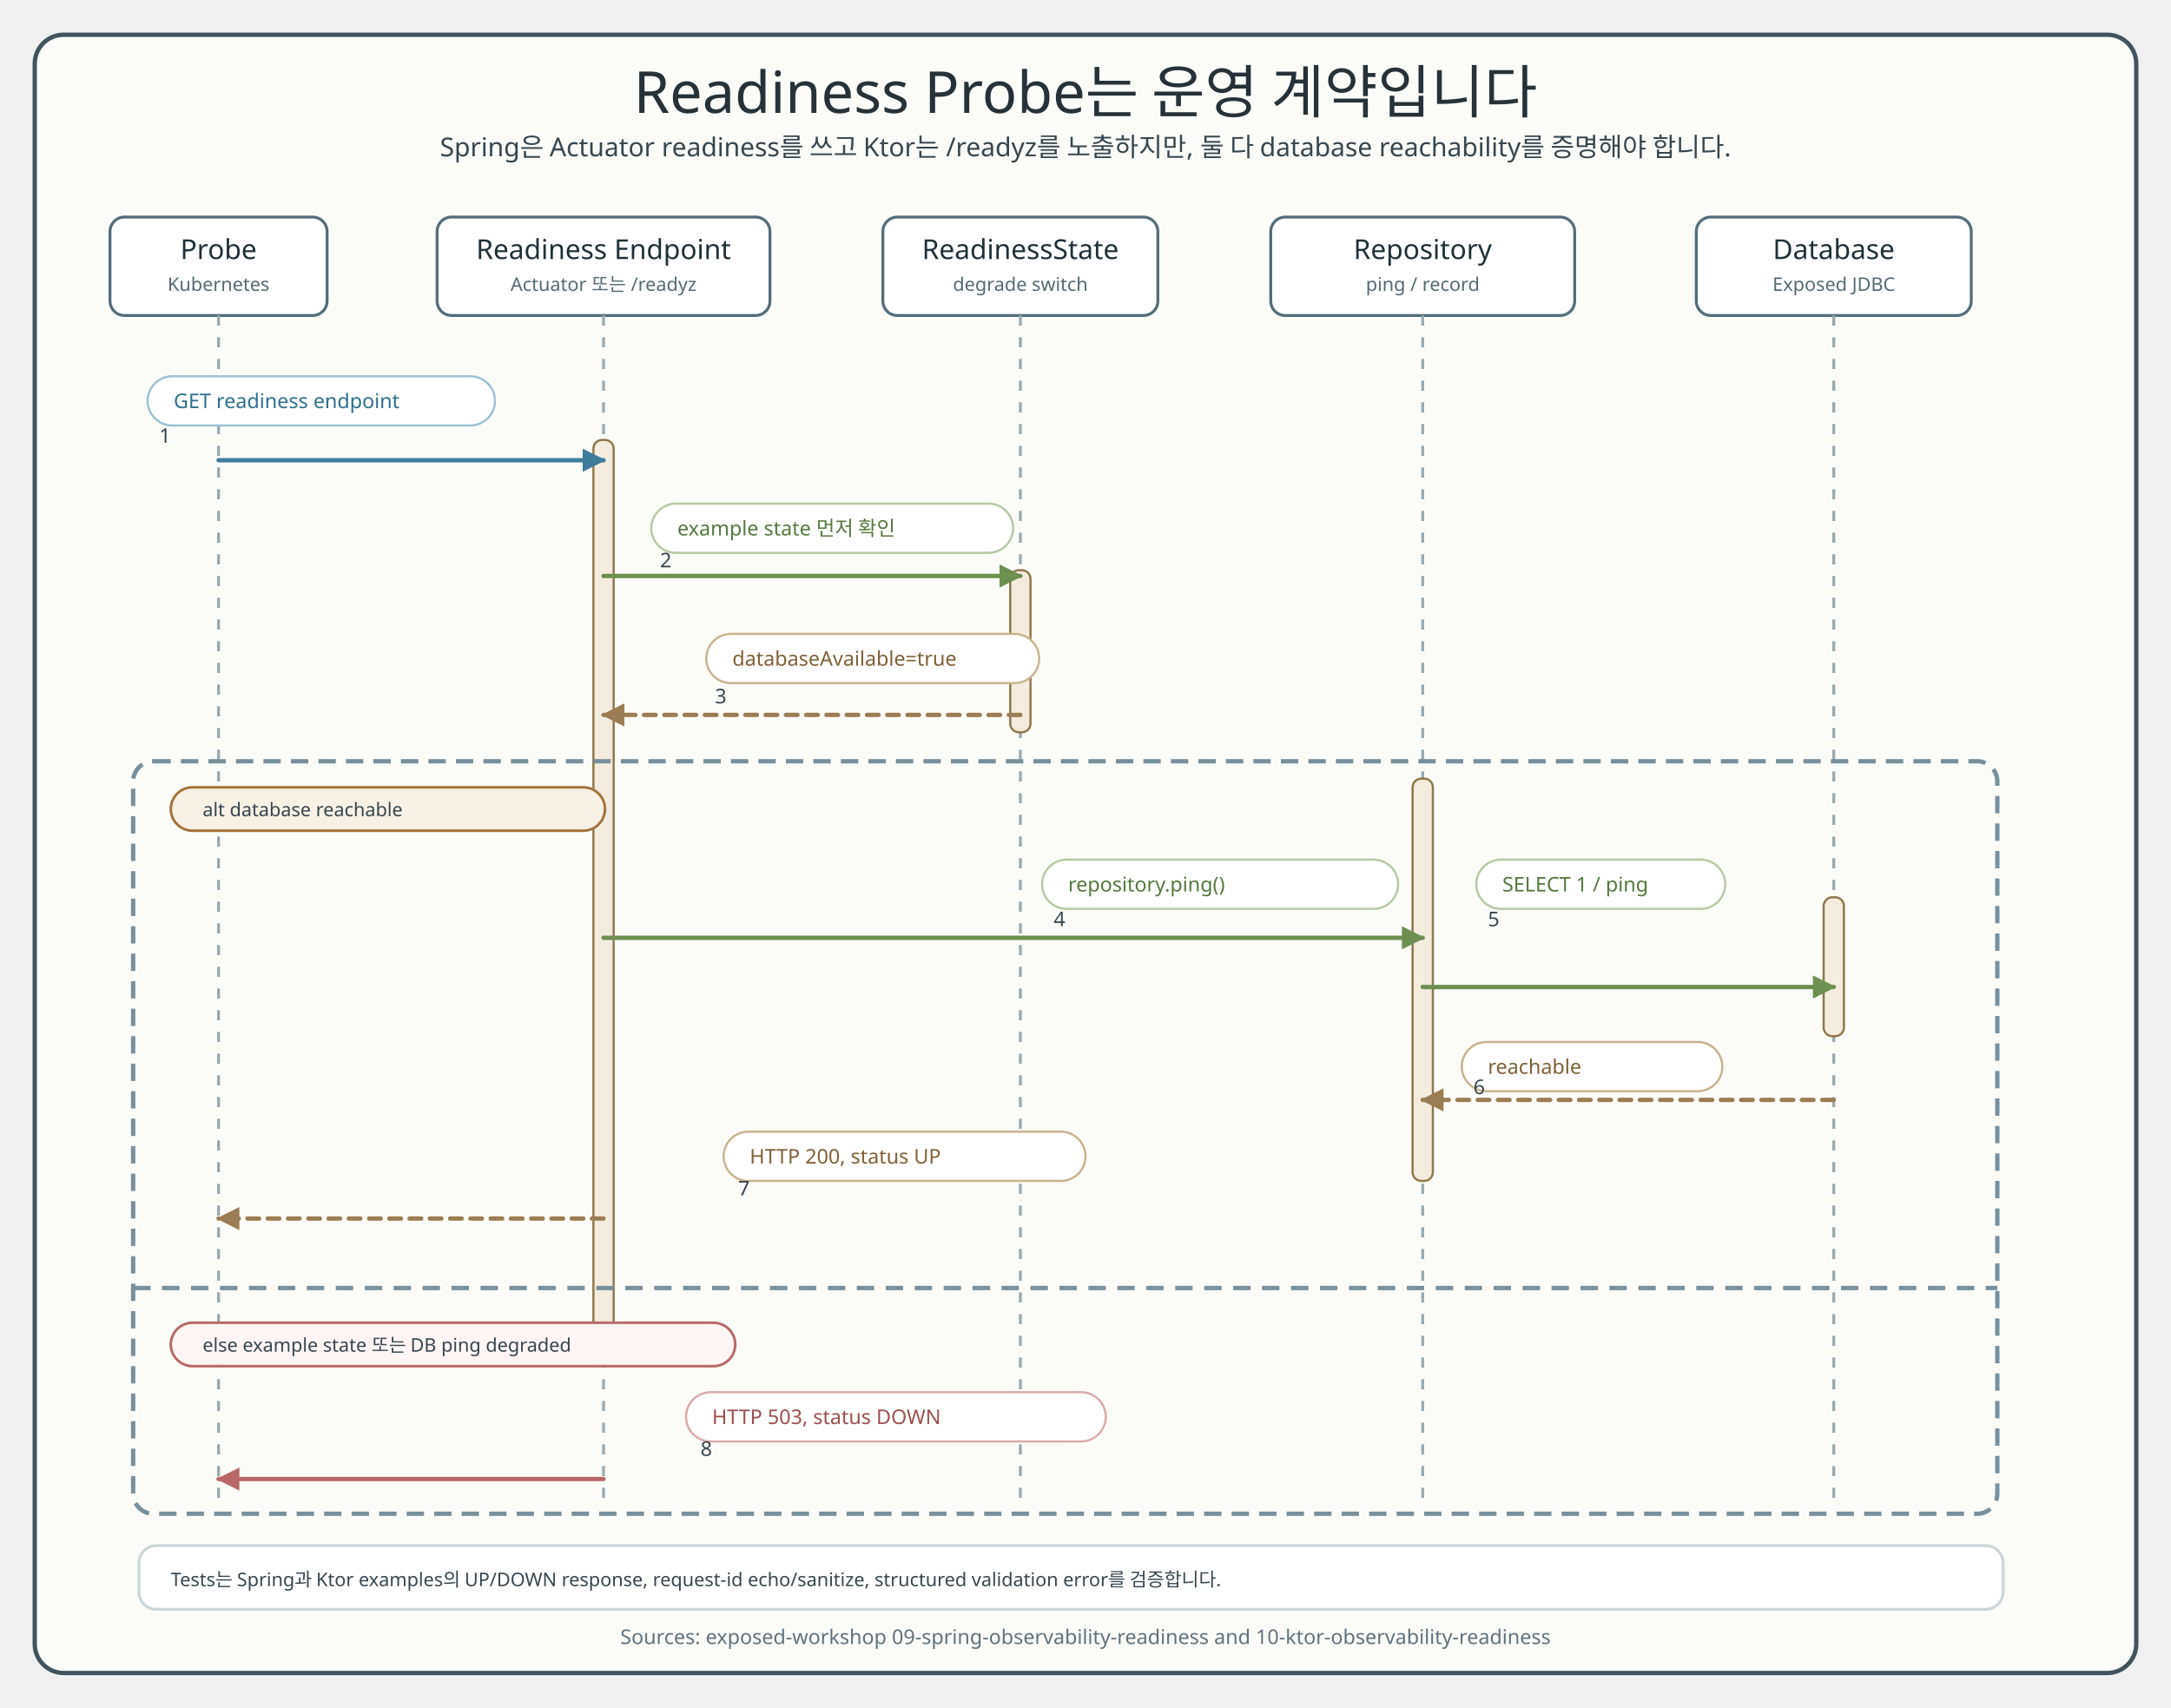
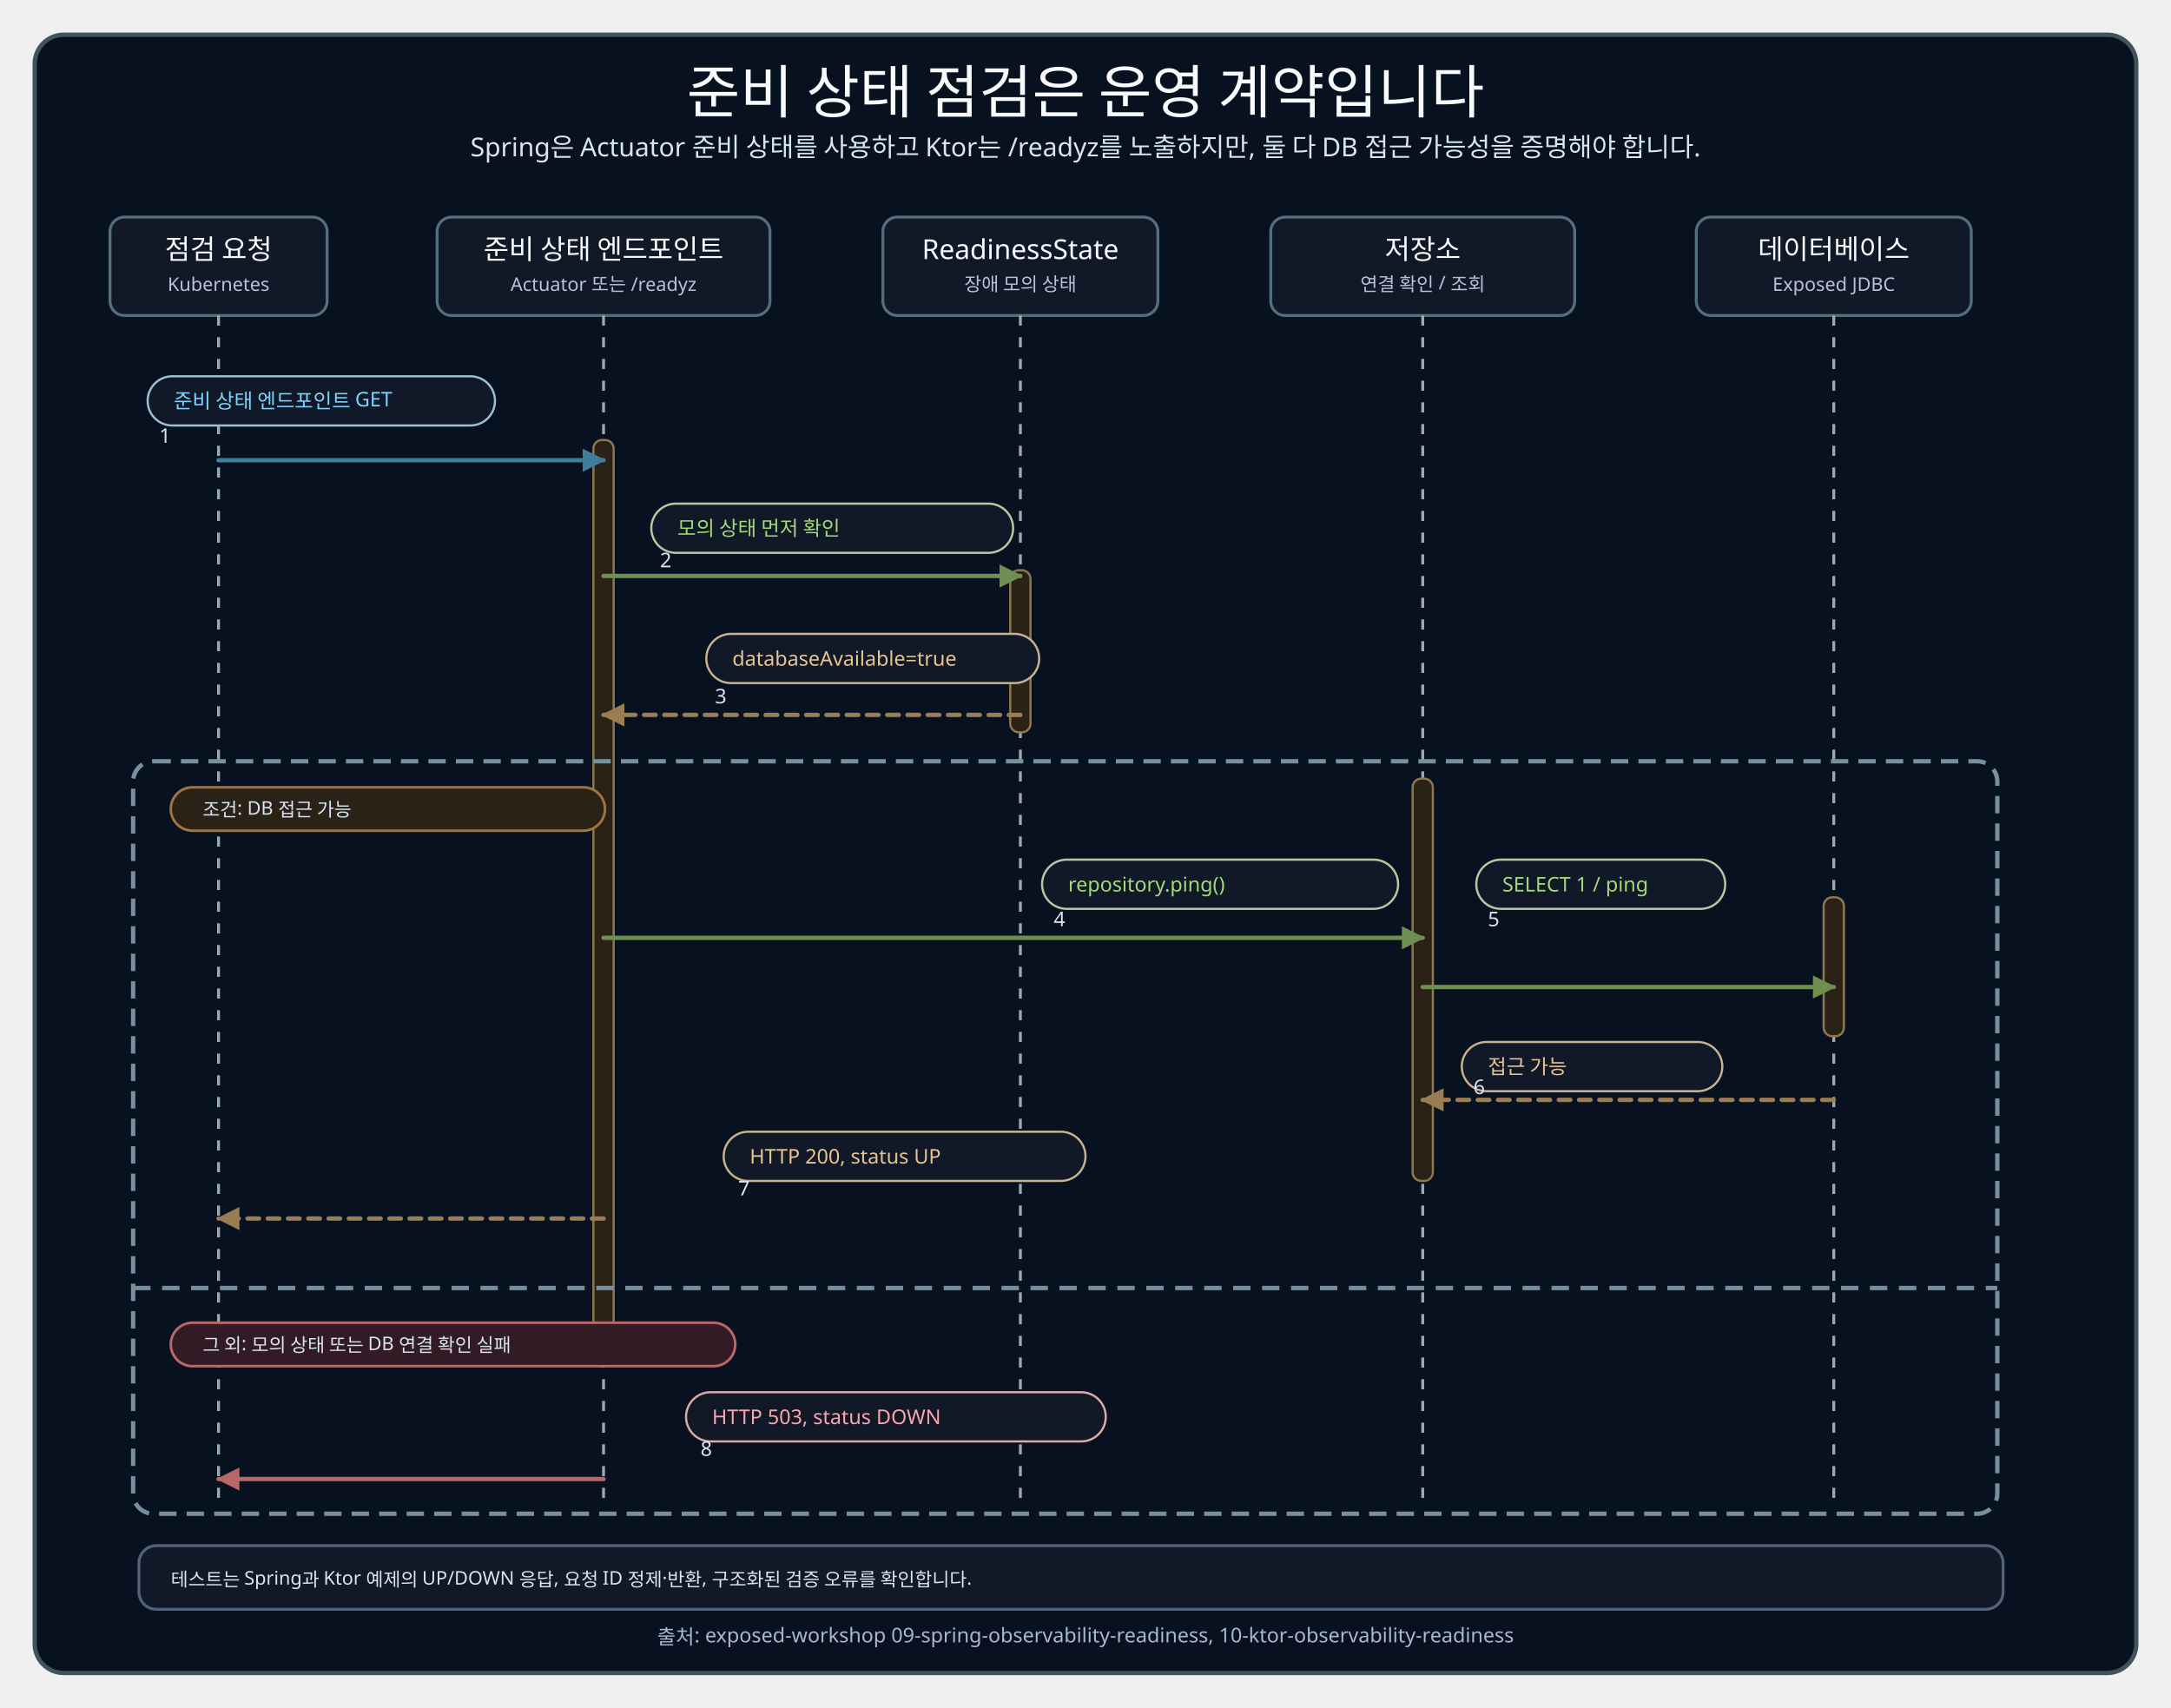
<svg xmlns="http://www.w3.org/2000/svg" width="1500" height="1180" viewBox="0 0 1500 1180" role="img" aria-labelledby="title desc">
  <defs>
    <style>
- .title{font-family:"goorm Sans";font-size:40px;fill:#263238}.subtitle,.msg,.note,.footer{font-family:"goorm Sans Code";fill:#36464f}.subtitle{font-size:18px}.participant{font-family:"goorm Sans";font-size:19px;fill:#1f3138}.role{font-family:"goorm Sans Code";font-size:13px;fill:#546a73}.msg{font-size:14px}.note{font-size:13px}.footer{font-size:14px;fill:#60727d}.frame{fill:#fbfcf8;stroke:#41545d;stroke-width:3}.header{fill:#ffffff;stroke:#546e7a;stroke-width:2}.lifeline{stroke:#9aaab1;stroke-width:2;stroke-dasharray:7 8}.activation{fill:#f3ecdf;stroke:#8f784e;stroke-width:1.5}.call,.state,.return,.skip{fill:none;stroke-width:3;stroke-linecap:round;stroke-linejoin:round}.call{stroke:#3f7d9c}.state{stroke:#6e8f4f}.return{stroke:#9b7d54;stroke-dasharray:8 6}.skip{stroke:#b86868}.alt{fill:none;stroke:#78909c;stroke-width:3;stroke-dasharray:12 7}.branchDivider{stroke:#78909c;stroke-width:3;stroke-dasharray:12 8}.label{fill:#ffffff;stroke:#d7e0e4;stroke-width:1.5}.callLabel{stroke:#9cc2d1}.stateLabel{stroke:#b6c9a4}.returnLabel{stroke:#c8b38f}.skipLabel{stroke:#d9abab}.branchOk{fill:#f8f1e6;stroke:#a2743d;stroke-width:1.8}.branchSkip{fill:#fff5f5;stroke:#b86868;stroke-width:1.8}.callText{fill:#2f6f8e}.stateText{fill:#55783f}.returnText{fill:#7f6038}.skipText{fill:#9d4f4f}text{letter-spacing:0}</style>
+ .title{font-family:"goorm Sans";font-size:40px;fill:#f8fafc}.subtitle,.msg,.note,.footer{font-family:"goorm Sans Code";fill:#d8e5f2}.subtitle{font-size:18px}.participant{font-family:"goorm Sans";font-size:19px;fill:#f8fafc}.role{font-family:"goorm Sans Code";font-size:13px;fill:#b6c4d6}.msg{font-size:14px}.note{font-size:13px}.footer{font-size:14px;fill:#a9b8ca}.frame{fill:#08111f;stroke:#41545d;stroke-width:3}.header{fill:#111827;stroke:#546e7a;stroke-width:2}.lifeline{stroke:#9aaab1;stroke-width:2;stroke-dasharray:7 8}.activation{fill:#2a2117;stroke:#8f784e;stroke-width:1.5}.call,.state,.return,.skip{fill:none;stroke-width:3;stroke-linecap:round;stroke-linejoin:round}.call{stroke:#3f7d9c}.state{stroke:#6e8f4f}.return{stroke:#9b7d54;stroke-dasharray:8 6}.skip{stroke:#b86868}.alt{fill:none;stroke:#78909c;stroke-width:3;stroke-dasharray:12 7}.branchDivider{stroke:#78909c;stroke-width:3;stroke-dasharray:12 8}.label{fill:#111827;stroke:#52627a;stroke-width:1.5}.callLabel{stroke:#9cc2d1}.stateLabel{stroke:#b6c9a4}.returnLabel{stroke:#c8b38f}.skipLabel{stroke:#d9abab}.branchOk{fill:#2a2117;stroke:#a2743d;stroke-width:1.8}.branchSkip{fill:#321b24;stroke:#b86868;stroke-width:1.8}.callText{fill:#7dd3fc}.stateText{fill:#a3d977}.returnText{fill:#e8c58f}.skipText{fill:#fda4af}text{letter-spacing:0}</style>
    <marker id="arrowCall" viewBox="0 0 10 10" refX="9" refY="5" markerWidth="16" markerHeight="16" markerUnits="userSpaceOnUse" orient="auto">
      <path d="M 0 0 L 10 5 L 0 10 Z" fill="#3f7d9c" stroke="#3f7d9c" stroke-width="0" stroke-dasharray="none" style="stroke-dasharray:none!important" />
    </marker>
    <marker id="arrowState" viewBox="0 0 10 10" refX="9" refY="5" markerWidth="16" markerHeight="16" markerUnits="userSpaceOnUse" orient="auto">
      <path d="M 0 0 L 10 5 L 0 10 Z" fill="#6e8f4f" stroke="#6e8f4f" stroke-width="0" stroke-dasharray="none" style="stroke-dasharray:none!important" />
    </marker>
    <marker id="arrowReturn" viewBox="0 0 10 10" refX="9" refY="5" markerWidth="16" markerHeight="16" markerUnits="userSpaceOnUse" orient="auto">
      <path d="M 0 0 L 10 5 L 0 10 Z" fill="#9b7d54" stroke="#9b7d54" stroke-width="0" stroke-dasharray="none" style="stroke-dasharray:none!important" />
    </marker>
    <marker id="arrowSkip" viewBox="0 0 10 10" refX="9" refY="5" markerWidth="16" markerHeight="16" markerUnits="userSpaceOnUse" orient="auto">
      <path d="M 0 0 L 10 5 L 0 10 Z" fill="#b86868" stroke="#b86868" stroke-width="0" stroke-dasharray="none" style="stroke-dasharray:none!important" />
    </marker>
  </defs>
  <rect x="24" y="24" width="1452" height="1132" rx="20" class="frame" />
-   <text x="750" y="78" text-anchor="middle" class="title">Readiness Probe는 운영 계약입니다</text>
-   <text x="750" y="108" text-anchor="middle" class="subtitle">Spring은 Actuator readiness를 쓰고 Ktor는 /readyz를 노출하지만, 둘 다 database reachability를 증명해야 합니다.</text>
+   <text x="750" y="78" text-anchor="middle" class="title">준비 상태 점검은 운영 계약입니다</text>
+   <text x="750" y="108" text-anchor="middle" class="subtitle">Spring은 Actuator 준비 상태를 사용하고 Ktor는 /readyz를 노출하지만, 둘 다 DB 접근 가능성을 증명해야 합니다.</text>
  <rect x="76" y="150" width="150" height="68" rx="10" class="header" />
-   <text x="151" y="179" text-anchor="middle" class="participant">Probe</text>
+   <text x="151" y="179" text-anchor="middle" class="participant">점검 요청</text>
  <text x="151" y="201" text-anchor="middle" class="role">Kubernetes</text>
  <rect x="302" y="150" width="230" height="68" rx="10" class="header" />
-   <text x="417" y="179" text-anchor="middle" class="participant">Readiness Endpoint</text>
+   <text x="417" y="179" text-anchor="middle" class="participant">준비 상태 엔드포인트</text>
  <text x="417" y="201" text-anchor="middle" class="role">Actuator 또는 /readyz</text>
  <rect x="610" y="150" width="190" height="68" rx="10" class="header" />
  <text x="705" y="179" text-anchor="middle" class="participant">ReadinessState</text>
-   <text x="705" y="201" text-anchor="middle" class="role">degrade switch</text>
+   <text x="705" y="201" text-anchor="middle" class="role">장애 모의 상태</text>
  <rect x="878" y="150" width="210" height="68" rx="10" class="header" />
-   <text x="983" y="179" text-anchor="middle" class="participant">Repository</text>
-   <text x="983" y="201" text-anchor="middle" class="role">ping / record</text>
+   <text x="983" y="179" text-anchor="middle" class="participant">저장소</text>
+   <text x="983" y="201" text-anchor="middle" class="role">연결 확인 / 조회</text>
  <rect x="1172" y="150" width="190" height="68" rx="10" class="header" />
-   <text x="1267" y="179" text-anchor="middle" class="participant">Database</text>
+   <text x="1267" y="179" text-anchor="middle" class="participant">데이터베이스</text>
  <text x="1267" y="201" text-anchor="middle" class="role">Exposed JDBC</text>
  <line x1="151" y1="218" x2="151" y2="1040" class="lifeline" />
  <line x1="417" y1="218" x2="417" y2="1040" class="lifeline" />
  <line x1="705" y1="218" x2="705" y2="1040" class="lifeline" />
  <line x1="983" y1="218" x2="983" y2="1040" class="lifeline" />
  <line x1="1267" y1="218" x2="1267" y2="1040" class="lifeline" />
  <rect x="410" y="304" width="14" height="632" rx="6" class="activation" />
  <rect x="698" y="394" width="14" height="112" rx="6" class="activation" />
  <rect x="976" y="538" width="14" height="278" rx="6" class="activation" />
  <rect x="1260" y="620" width="14" height="96" rx="6" class="activation" />
  <rect x="102" y="260" width="240" height="34" rx="17" class="label callLabel" />
-   <text x="120" y="282" class="msg callText">GET readiness endpoint</text>
+   <text x="120" y="282" class="msg callText">준비 상태 엔드포인트 GET</text>
  <path data-connector="probe-to-endpoint" d="M 151 318 L 417 318" class="call" marker-end="url(#arrowCall)" />
  <rect x="450" y="348" width="250" height="34" rx="17" class="label stateLabel" />
-   <text x="468" y="370" class="msg stateText">example state 먼저 확인</text>
+   <text x="468" y="370" class="msg stateText">모의 상태 먼저 확인</text>
  <path data-connector="endpoint-to-state" d="M 417 398 L 705 398" class="state" marker-end="url(#arrowState)" />
  <rect x="488" y="438" width="230" height="34" rx="17" class="label returnLabel" />
  <text x="506" y="460" class="msg returnText">databaseAvailable=true</text>
  <path data-connector="state-to-endpoint-ok" d="M 705 494 L 417 494" class="return" marker-end="url(#arrowReturn)" />
  <rect x="92" y="526" width="1288" height="520" rx="14" class="alt" />
  <rect x="118" y="544" width="300" height="30" rx="15" class="branchOk" />
-   <text x="140" y="564" class="note">alt database reachable</text>
+   <text x="140" y="564" class="note">조건: DB 접근 가능</text>
  <rect x="720" y="594" width="246" height="34" rx="17" class="label stateLabel" />
  <text x="738" y="616" class="msg stateText">repository.ping()</text>
  <path data-connector="endpoint-to-repository-ping" d="M 417 648 L 983 648" class="state" marker-end="url(#arrowState)" />
  <rect x="1020" y="594" width="172" height="34" rx="17" class="label stateLabel" />
  <text x="1038" y="616" class="msg stateText">SELECT 1 / ping</text>
  <path data-connector="repository-to-database-ping" d="M 983 682 L 1267 682" class="state" marker-end="url(#arrowState)" />
  <rect x="1010" y="720" width="180" height="34" rx="17" class="label returnLabel" />
-   <text x="1028" y="742" class="msg returnText">reachable</text>
+   <text x="1028" y="742" class="msg returnText">접근 가능</text>
  <path data-connector="database-to-repository-up" d="M 1267 760 L 983 760" class="return" marker-end="url(#arrowReturn)" />
  <rect x="500" y="782" width="250" height="34" rx="17" class="label returnLabel" />
  <text x="518" y="804" class="msg returnText">HTTP 200, status UP</text>
  <path data-connector="endpoint-to-probe-up" d="M 417 842 L 151 842" class="return" marker-end="url(#arrowReturn)" />
  <line x1="92" y1="890" x2="1380" y2="890" class="branchDivider" />
  <rect x="118" y="914" width="390" height="30" rx="15" class="branchSkip" />
-   <text x="140" y="934" class="note">else example state 또는 DB ping degraded</text>
+   <text x="140" y="934" class="note">그 외: 모의 상태 또는 DB 연결 확인 실패</text>
  <rect x="474" y="962" width="290" height="34" rx="17" class="label skipLabel" />
  <text x="492" y="984" class="msg skipText">HTTP 503, status DOWN</text>
  <path data-connector="endpoint-to-probe-down" d="M 417 1022 L 151 1022" class="skip" marker-end="url(#arrowSkip)" />
-   <rect x="96" y="1068" width="1288" height="44" rx="12" fill="#ffffff" stroke="#ccd7da" stroke-width="2" />
-   <text x="118" y="1096" class="note">Tests는 Spring과 Ktor examples의 UP/DOWN response, request-id echo/sanitize, structured validation error를 검증합니다.</text>
-   <text x="750" y="1136" text-anchor="middle" class="footer">Sources: exposed-workshop 09-spring-observability-readiness and 10-ktor-observability-readiness</text>
+   <rect x="96" y="1068" width="1288" height="44" rx="12" fill="#111827" stroke="#52627a" stroke-width="2" />
+   <text x="118" y="1096" class="note">테스트는 Spring과 Ktor 예제의 UP/DOWN 응답, 요청 ID 정제·반환, 구조화된 검증 오류를 확인합니다.</text>
+   <text x="750" y="1136" text-anchor="middle" class="footer">출처: exposed-workshop 09-spring-observability-readiness, 10-ktor-observability-readiness</text>
  <g id="visible-message-numbers">
    <text class="msg num" x="110" y="306">1</text>
    <text class="msg num" x="456" y="392">2</text>
    <text class="msg num" x="494" y="486">3</text>
    <text class="msg num" x="728" y="640">4</text>
    <text class="msg num" x="1028" y="640">5</text>
    <text class="msg num" x="1018" y="756">6</text>
    <text class="msg num" x="510" y="826">7</text>
    <text class="msg num" x="484" y="1006">8</text>
  </g>
</svg>
